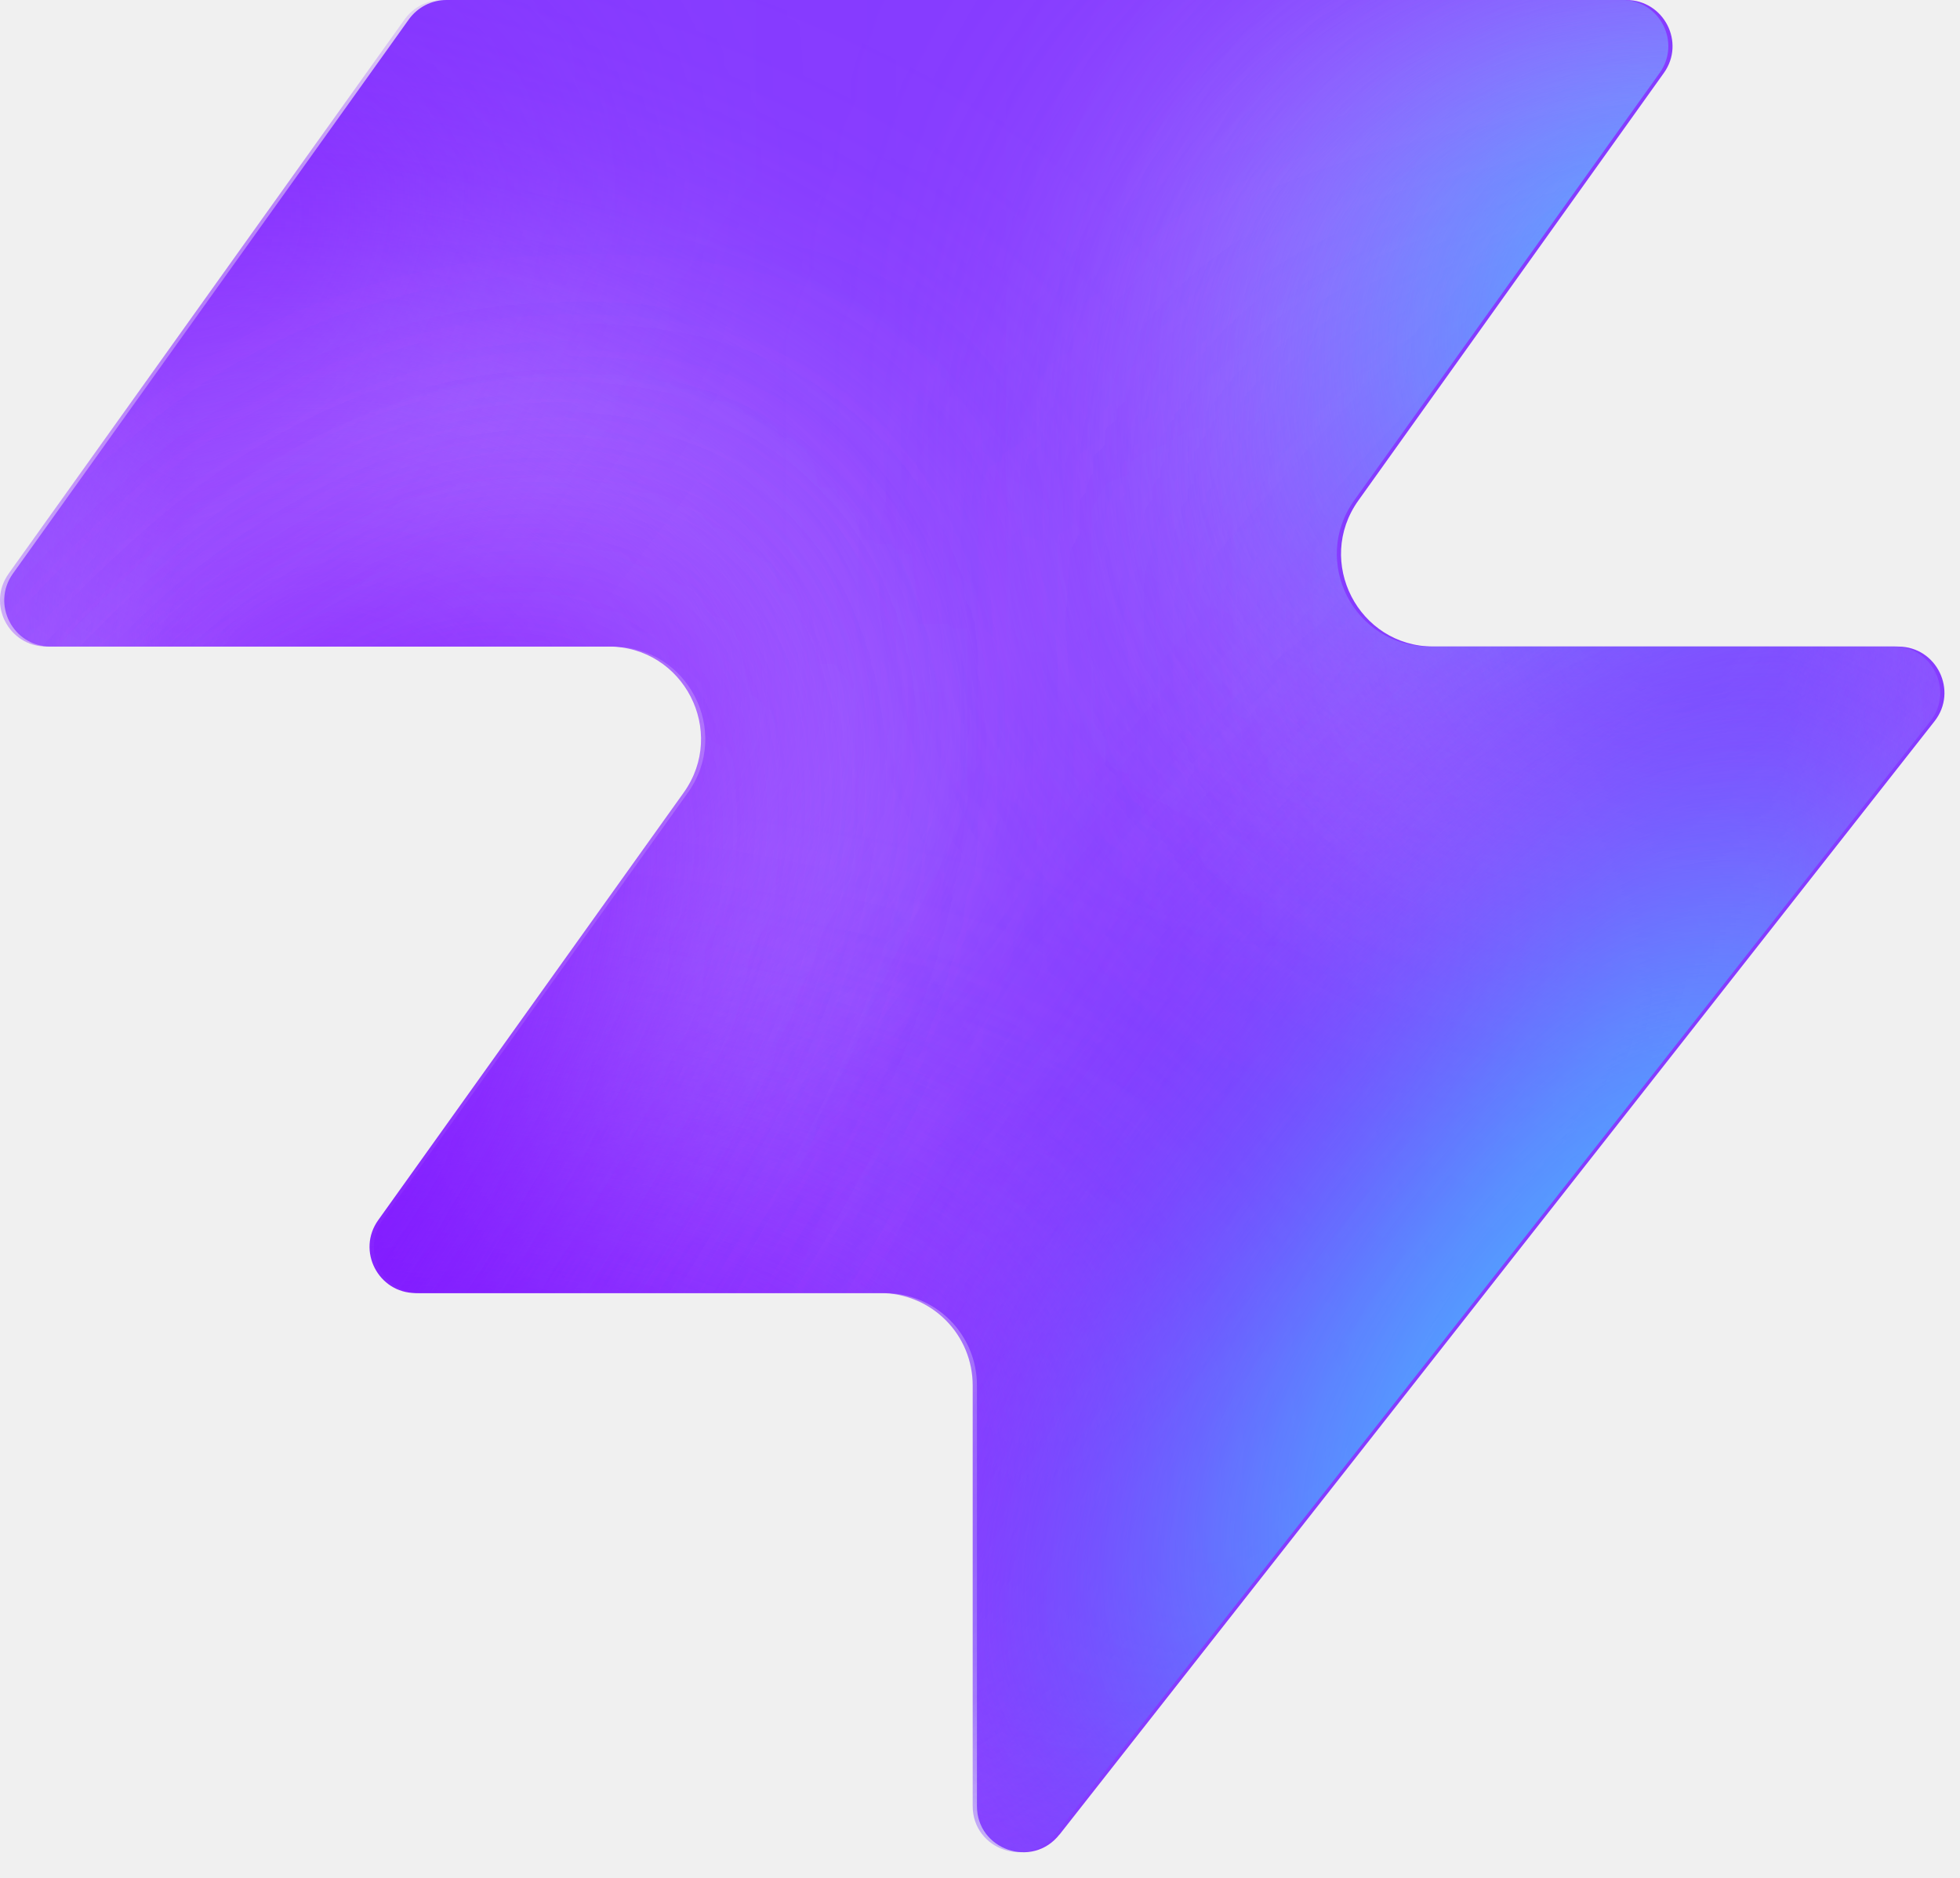
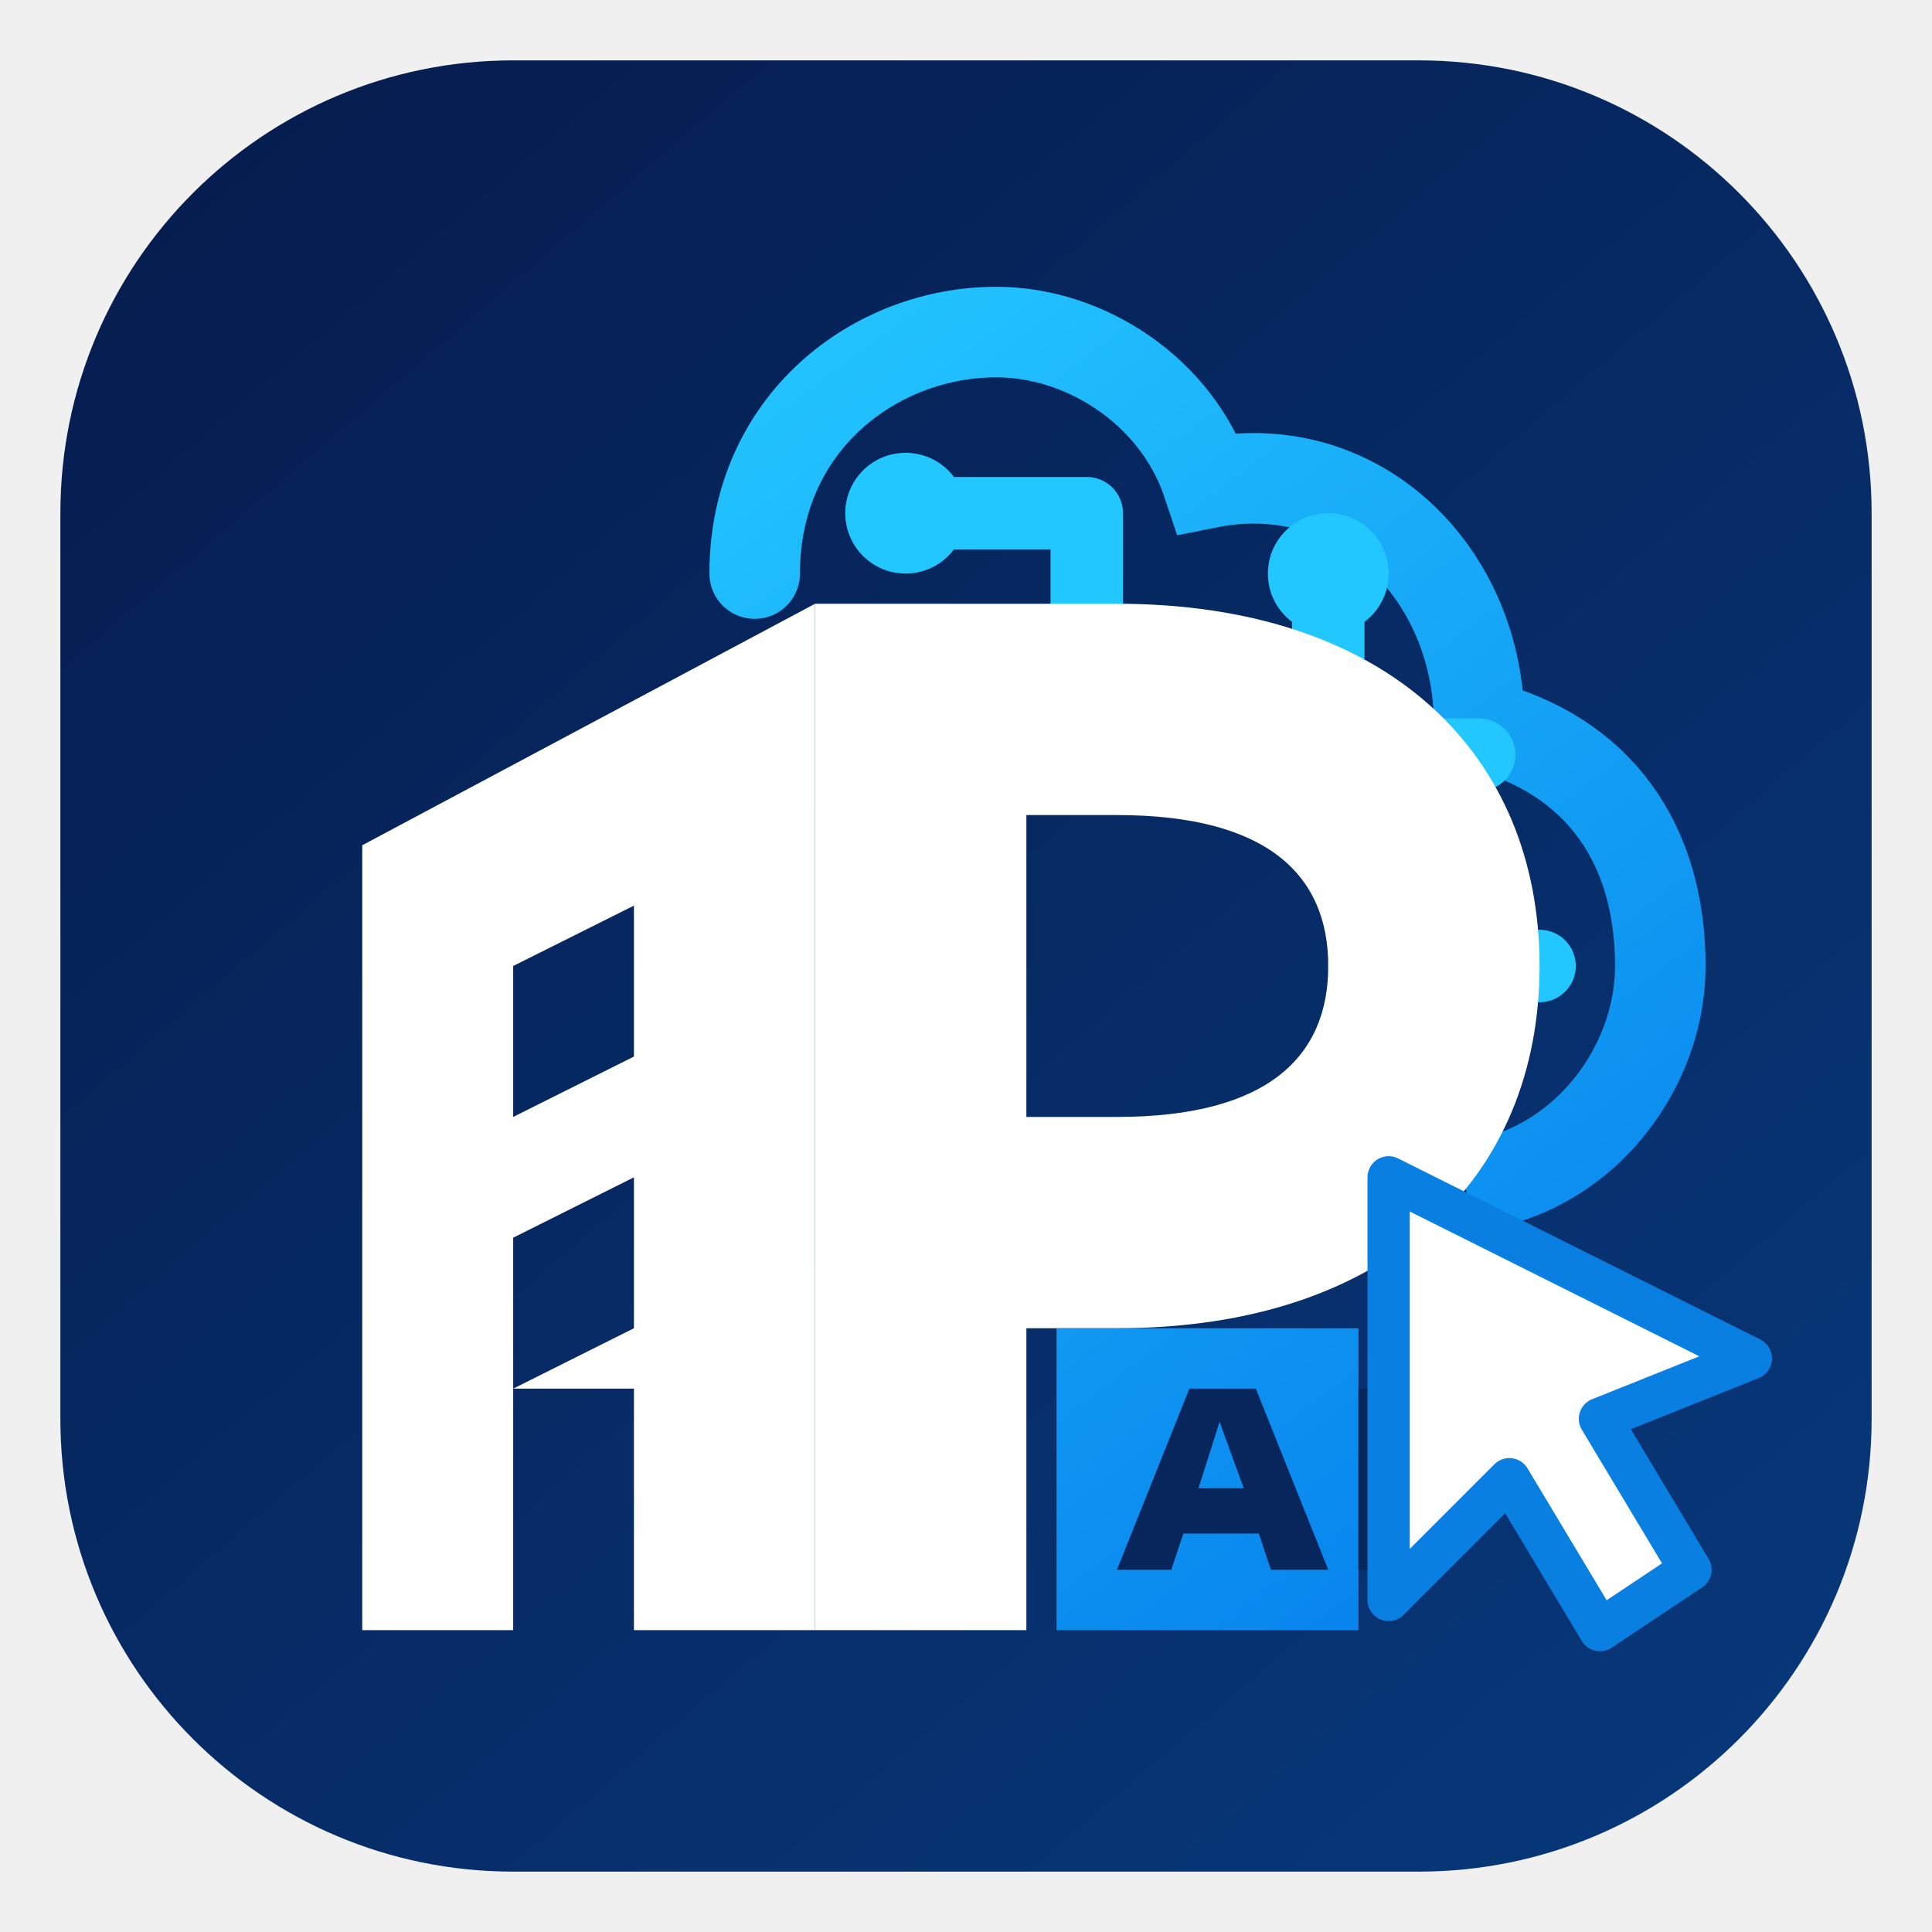
- <svg xmlns="http://www.w3.org/2000/svg" width="48" height="46" fill="none" viewBox="0 0 48 46">
-   <path fill="#863bff" d="M25.946 44.938c-.664.845-2.021.375-2.021-.698V33.937a2.26 2.26 0 0 0-2.262-2.262H10.287c-.92 0-1.456-1.04-.92-1.788l7.48-10.471c1.07-1.497 0-3.578-1.842-3.578H1.237c-.92 0-1.456-1.04-.92-1.788L10.013.474c.214-.297.556-.474.92-.474h28.894c.92 0 1.456 1.04.92 1.788l-7.48 10.471c-1.07 1.498 0 3.579 1.842 3.579h11.377c.943 0 1.473 1.088.89 1.83L25.947 44.94z" style="fill:#863bff;fill:color(display-p3 .525 .23 1);fill-opacity:1" />
-   <mask id="a" width="48" height="46" x="0" y="0" maskUnits="userSpaceOnUse" style="mask-type:alpha">
-     <path fill="#000" d="M25.842 44.938c-.664.844-2.021.375-2.021-.698V33.937a2.26 2.26 0 0 0-2.262-2.262H10.183c-.92 0-1.456-1.04-.92-1.788l7.48-10.471c1.07-1.498 0-3.579-1.842-3.579H1.133c-.92 0-1.456-1.04-.92-1.787L9.91.473c.214-.297.556-.474.92-.474h28.894c.92 0 1.456 1.04.92 1.788l-7.48 10.471c-1.07 1.498 0 3.578 1.842 3.578h11.377c.943 0 1.473 1.088.89 1.832L25.843 44.94z" style="fill:#000;fill-opacity:1" />
-   </mask>
-   <g mask="url(#a)">
-     <g filter="url(#b)">
-       <ellipse cx="5.508" cy="14.704" fill="#ede6ff" rx="5.508" ry="14.704" style="fill:#ede6ff;fill:color(display-p3 .927 .903 1);fill-opacity:1" transform="matrix(.00324 1 1 -.00324 -4.47 31.516)" />
-     </g>
-     <g filter="url(#c)">
-       <ellipse cx="10.399" cy="29.851" fill="#ede6ff" rx="10.399" ry="29.851" style="fill:#ede6ff;fill:color(display-p3 .927 .903 1);fill-opacity:1" transform="matrix(.00324 1 1 -.00324 -39.328 7.883)" />
-     </g>
-     <g filter="url(#d)">
-       <ellipse cx="5.508" cy="30.487" fill="#7e14ff" rx="5.508" ry="30.487" style="fill:#7e14ff;fill:color(display-p3 .492 .077 1);fill-opacity:1" transform="rotate(89.814 -25.913 -14.639)scale(1 -1)" />
-     </g>
-     <g filter="url(#e)">
-       <ellipse cx="5.508" cy="30.599" fill="#7e14ff" rx="5.508" ry="30.599" style="fill:#7e14ff;fill:color(display-p3 .492 .077 1);fill-opacity:1" transform="rotate(89.814 -32.644 -3.334)scale(1 -1)" />
-     </g>
-     <g filter="url(#f)">
-       <ellipse cx="5.508" cy="30.599" fill="#7e14ff" rx="5.508" ry="30.599" style="fill:#7e14ff;fill:color(display-p3 .492 .077 1);fill-opacity:1" transform="matrix(.00324 1 1 -.00324 -34.34 30.47)" />
-     </g>
-     <g filter="url(#g)">
-       <ellipse cx="14.072" cy="22.078" fill="#ede6ff" rx="14.072" ry="22.078" style="fill:#ede6ff;fill:color(display-p3 .927 .903 1);fill-opacity:1" transform="rotate(93.35 24.506 48.493)scale(-1 1)" />
-     </g>
-     <g filter="url(#h)">
-       <ellipse cx="3.47" cy="21.501" fill="#7e14ff" rx="3.47" ry="21.501" style="fill:#7e14ff;fill:color(display-p3 .492 .077 1);fill-opacity:1" transform="rotate(89.009 28.708 47.59)scale(-1 1)" />
-     </g>
-     <g filter="url(#i)">
-       <ellipse cx="3.47" cy="21.501" fill="#7e14ff" rx="3.47" ry="21.501" style="fill:#7e14ff;fill:color(display-p3 .492 .077 1);fill-opacity:1" transform="rotate(89.009 28.708 47.59)scale(-1 1)" />
-     </g>
-     <g filter="url(#j)">
-       <ellipse cx=".387" cy="8.972" fill="#7e14ff" rx="4.407" ry="29.108" style="fill:#7e14ff;fill:color(display-p3 .492 .077 1);fill-opacity:1" transform="rotate(39.51 .387 8.972)" />
-     </g>
-     <g filter="url(#k)">
-       <ellipse cx="47.523" cy="-6.092" fill="#7e14ff" rx="4.407" ry="29.108" style="fill:#7e14ff;fill:color(display-p3 .492 .077 1);fill-opacity:1" transform="rotate(37.892 47.523 -6.092)" />
-     </g>
-     <g filter="url(#l)">
-       <ellipse cx="41.412" cy="6.333" fill="#47bfff" rx="5.971" ry="9.665" style="fill:#47bfff;fill:color(display-p3 .28 .748 1);fill-opacity:1" transform="rotate(37.892 41.412 6.333)" />
-     </g>
-     <g filter="url(#m)">
-       <ellipse cx="-1.879" cy="38.332" fill="#7e14ff" rx="4.407" ry="29.108" style="fill:#7e14ff;fill:color(display-p3 .492 .077 1);fill-opacity:1" transform="rotate(37.892 -1.88 38.332)" />
-     </g>
-     <g filter="url(#n)">
-       <ellipse cx="-1.879" cy="38.332" fill="#7e14ff" rx="4.407" ry="29.108" style="fill:#7e14ff;fill:color(display-p3 .492 .077 1);fill-opacity:1" transform="rotate(37.892 -1.88 38.332)" />
-     </g>
-     <g filter="url(#o)">
-       <ellipse cx="35.651" cy="29.907" fill="#7e14ff" rx="4.407" ry="29.108" style="fill:#7e14ff;fill:color(display-p3 .492 .077 1);fill-opacity:1" transform="rotate(37.892 35.651 29.907)" />
-     </g>
-     <g filter="url(#p)">
-       <ellipse cx="38.418" cy="32.4" fill="#47bfff" rx="5.971" ry="15.297" style="fill:#47bfff;fill:color(display-p3 .28 .748 1);fill-opacity:1" transform="rotate(37.892 38.418 32.4)" />
-     </g>
-   </g>
+ <svg xmlns="http://www.w3.org/2000/svg" viewBox="0 0 64 64" role="img" aria-labelledby="title">
  <defs>
-     <filter id="b" width="60.045" height="41.654" x="-19.77" y="16.149" color-interpolation-filters="sRGB" filterUnits="userSpaceOnUse">
-       <feFlood flood-opacity="0" result="BackgroundImageFix" />
-       <feBlend in="SourceGraphic" in2="BackgroundImageFix" result="shape" />
-       <feGaussianBlur result="effect1_foregroundBlur_2002_17158" stdDeviation="7.659" />
-     </filter>
-     <filter id="c" width="90.34" height="51.437" x="-54.613" y="-7.533" color-interpolation-filters="sRGB" filterUnits="userSpaceOnUse">
-       <feFlood flood-opacity="0" result="BackgroundImageFix" />
-       <feBlend in="SourceGraphic" in2="BackgroundImageFix" result="shape" />
-       <feGaussianBlur result="effect1_foregroundBlur_2002_17158" stdDeviation="7.659" />
-     </filter>
-     <filter id="d" width="79.355" height="29.4" x="-49.64" y="2.03" color-interpolation-filters="sRGB" filterUnits="userSpaceOnUse">
-       <feFlood flood-opacity="0" result="BackgroundImageFix" />
-       <feBlend in="SourceGraphic" in2="BackgroundImageFix" result="shape" />
-       <feGaussianBlur result="effect1_foregroundBlur_2002_17158" stdDeviation="4.596" />
-     </filter>
-     <filter id="e" width="79.579" height="29.4" x="-45.045" y="20.029" color-interpolation-filters="sRGB" filterUnits="userSpaceOnUse">
-       <feFlood flood-opacity="0" result="BackgroundImageFix" />
-       <feBlend in="SourceGraphic" in2="BackgroundImageFix" result="shape" />
-       <feGaussianBlur result="effect1_foregroundBlur_2002_17158" stdDeviation="4.596" />
-     </filter>
-     <filter id="f" width="79.579" height="29.4" x="-43.513" y="21.178" color-interpolation-filters="sRGB" filterUnits="userSpaceOnUse">
-       <feFlood flood-opacity="0" result="BackgroundImageFix" />
-       <feBlend in="SourceGraphic" in2="BackgroundImageFix" result="shape" />
-       <feGaussianBlur result="effect1_foregroundBlur_2002_17158" stdDeviation="4.596" />
-     </filter>
-     <filter id="g" width="74.749" height="58.852" x="15.756" y="-17.901" color-interpolation-filters="sRGB" filterUnits="userSpaceOnUse">
-       <feFlood flood-opacity="0" result="BackgroundImageFix" />
-       <feBlend in="SourceGraphic" in2="BackgroundImageFix" result="shape" />
-       <feGaussianBlur result="effect1_foregroundBlur_2002_17158" stdDeviation="7.659" />
-     </filter>
-     <filter id="h" width="61.377" height="25.362" x="23.548" y="2.284" color-interpolation-filters="sRGB" filterUnits="userSpaceOnUse">
-       <feFlood flood-opacity="0" result="BackgroundImageFix" />
-       <feBlend in="SourceGraphic" in2="BackgroundImageFix" result="shape" />
-       <feGaussianBlur result="effect1_foregroundBlur_2002_17158" stdDeviation="4.596" />
-     </filter>
-     <filter id="i" width="61.377" height="25.362" x="23.548" y="2.284" color-interpolation-filters="sRGB" filterUnits="userSpaceOnUse">
-       <feFlood flood-opacity="0" result="BackgroundImageFix" />
-       <feBlend in="SourceGraphic" in2="BackgroundImageFix" result="shape" />
-       <feGaussianBlur result="effect1_foregroundBlur_2002_17158" stdDeviation="4.596" />
-     </filter>
-     <filter id="j" width="56.045" height="63.649" x="-27.636" y="-22.853" color-interpolation-filters="sRGB" filterUnits="userSpaceOnUse">
-       <feFlood flood-opacity="0" result="BackgroundImageFix" />
-       <feBlend in="SourceGraphic" in2="BackgroundImageFix" result="shape" />
-       <feGaussianBlur result="effect1_foregroundBlur_2002_17158" stdDeviation="4.596" />
-     </filter>
-     <filter id="k" width="54.814" height="64.646" x="20.116" y="-38.415" color-interpolation-filters="sRGB" filterUnits="userSpaceOnUse">
-       <feFlood flood-opacity="0" result="BackgroundImageFix" />
-       <feBlend in="SourceGraphic" in2="BackgroundImageFix" result="shape" />
-       <feGaussianBlur result="effect1_foregroundBlur_2002_17158" stdDeviation="4.596" />
-     </filter>
-     <filter id="l" width="33.541" height="35.313" x="24.641" y="-11.323" color-interpolation-filters="sRGB" filterUnits="userSpaceOnUse">
-       <feFlood flood-opacity="0" result="BackgroundImageFix" />
-       <feBlend in="SourceGraphic" in2="BackgroundImageFix" result="shape" />
-       <feGaussianBlur result="effect1_foregroundBlur_2002_17158" stdDeviation="4.596" />
-     </filter>
-     <filter id="m" width="54.814" height="64.646" x="-29.286" y="6.009" color-interpolation-filters="sRGB" filterUnits="userSpaceOnUse">
-       <feFlood flood-opacity="0" result="BackgroundImageFix" />
-       <feBlend in="SourceGraphic" in2="BackgroundImageFix" result="shape" />
-       <feGaussianBlur result="effect1_foregroundBlur_2002_17158" stdDeviation="4.596" />
-     </filter>
-     <filter id="n" width="54.814" height="64.646" x="-29.286" y="6.009" color-interpolation-filters="sRGB" filterUnits="userSpaceOnUse">
-       <feFlood flood-opacity="0" result="BackgroundImageFix" />
-       <feBlend in="SourceGraphic" in2="BackgroundImageFix" result="shape" />
-       <feGaussianBlur result="effect1_foregroundBlur_2002_17158" stdDeviation="4.596" />
-     </filter>
-     <filter id="o" width="54.814" height="64.646" x="8.244" y="-2.416" color-interpolation-filters="sRGB" filterUnits="userSpaceOnUse">
-       <feFlood flood-opacity="0" result="BackgroundImageFix" />
-       <feBlend in="SourceGraphic" in2="BackgroundImageFix" result="shape" />
-       <feGaussianBlur result="effect1_foregroundBlur_2002_17158" stdDeviation="4.596" />
-     </filter>
-     <filter id="p" width="39.409" height="43.623" x="18.713" y="10.588" color-interpolation-filters="sRGB" filterUnits="userSpaceOnUse">
-       <feFlood flood-opacity="0" result="BackgroundImageFix" />
-       <feBlend in="SourceGraphic" in2="BackgroundImageFix" result="shape" />
-       <feGaussianBlur result="effect1_foregroundBlur_2002_17158" stdDeviation="4.596" />
-     </filter>
+     <linearGradient id="navy" x1="8" y1="4" x2="56" y2="60" gradientUnits="userSpaceOnUse">
+       <stop stop-color="#061d4f" />
+       <stop offset="1" stop-color="#073779" />
+     </linearGradient>
+     <linearGradient id="cyan" x1="20" y1="12" x2="50" y2="52" gradientUnits="userSpaceOnUse">
+       <stop stop-color="#24c8ff" />
+       <stop offset="1" stop-color="#0783ed" />
+     </linearGradient>
  </defs>
+   <rect x="2" y="2" width="60" height="60" rx="15" fill="url(#navy)" />
+   <path d="M25 19c0-5 4-8 8-8 3 0 6 2 7 5 5-1 9 3 9 8 4 1 6 4 6 8 0 3-2 6-5 7" fill="none" stroke="url(#cyan)" stroke-width="3" stroke-linecap="round" />
+   <path d="M31 17h5v5m8-2v5h5m-3 7h5" fill="none" stroke="#22c7ff" stroke-width="2.4" stroke-linecap="round" stroke-linejoin="round" />
+   <circle cx="30" cy="17" r="2" fill="#22c7ff" />
+   <circle cx="44" cy="19" r="2" fill="#22c7ff" />
+   <circle cx="46" cy="32" r="2" fill="#22c7ff" />
+   <path d="M12 54V28l15-8v34h-6v-8h-4v8h-5Zm5-22v5l4-2v-5l-4 2Zm0 9v5l4-2v-5l-4 2Z" fill="#fff" />
+   <path d="M27 20h10c9 0 14 5 14 12s-5 12-14 12h-3v10h-7V20Zm7 7v10h3c5 0 7-2 7-5s-2-5-7-5h-3Z" fill="#fff" />
+   <path d="M35 44h10v10H35z" fill="url(#cyan)" />
+   <path d="m37 52 2.4-6h2.2l2.4 6h-1.9l-.4-1.2h-2.5l-.4 1.2H37Zm2.7-2.7h1.5l-.8-2.2-.7 2.2ZM45 46h1.8v6H45z" fill="#06265c" />
+   <path d="m46 39 12 6-5 2 3 5-3 2-3-5-4 4V39Z" fill="#fff" stroke="#0a7fe2" stroke-width="1.4" stroke-linejoin="round" />
</svg>
